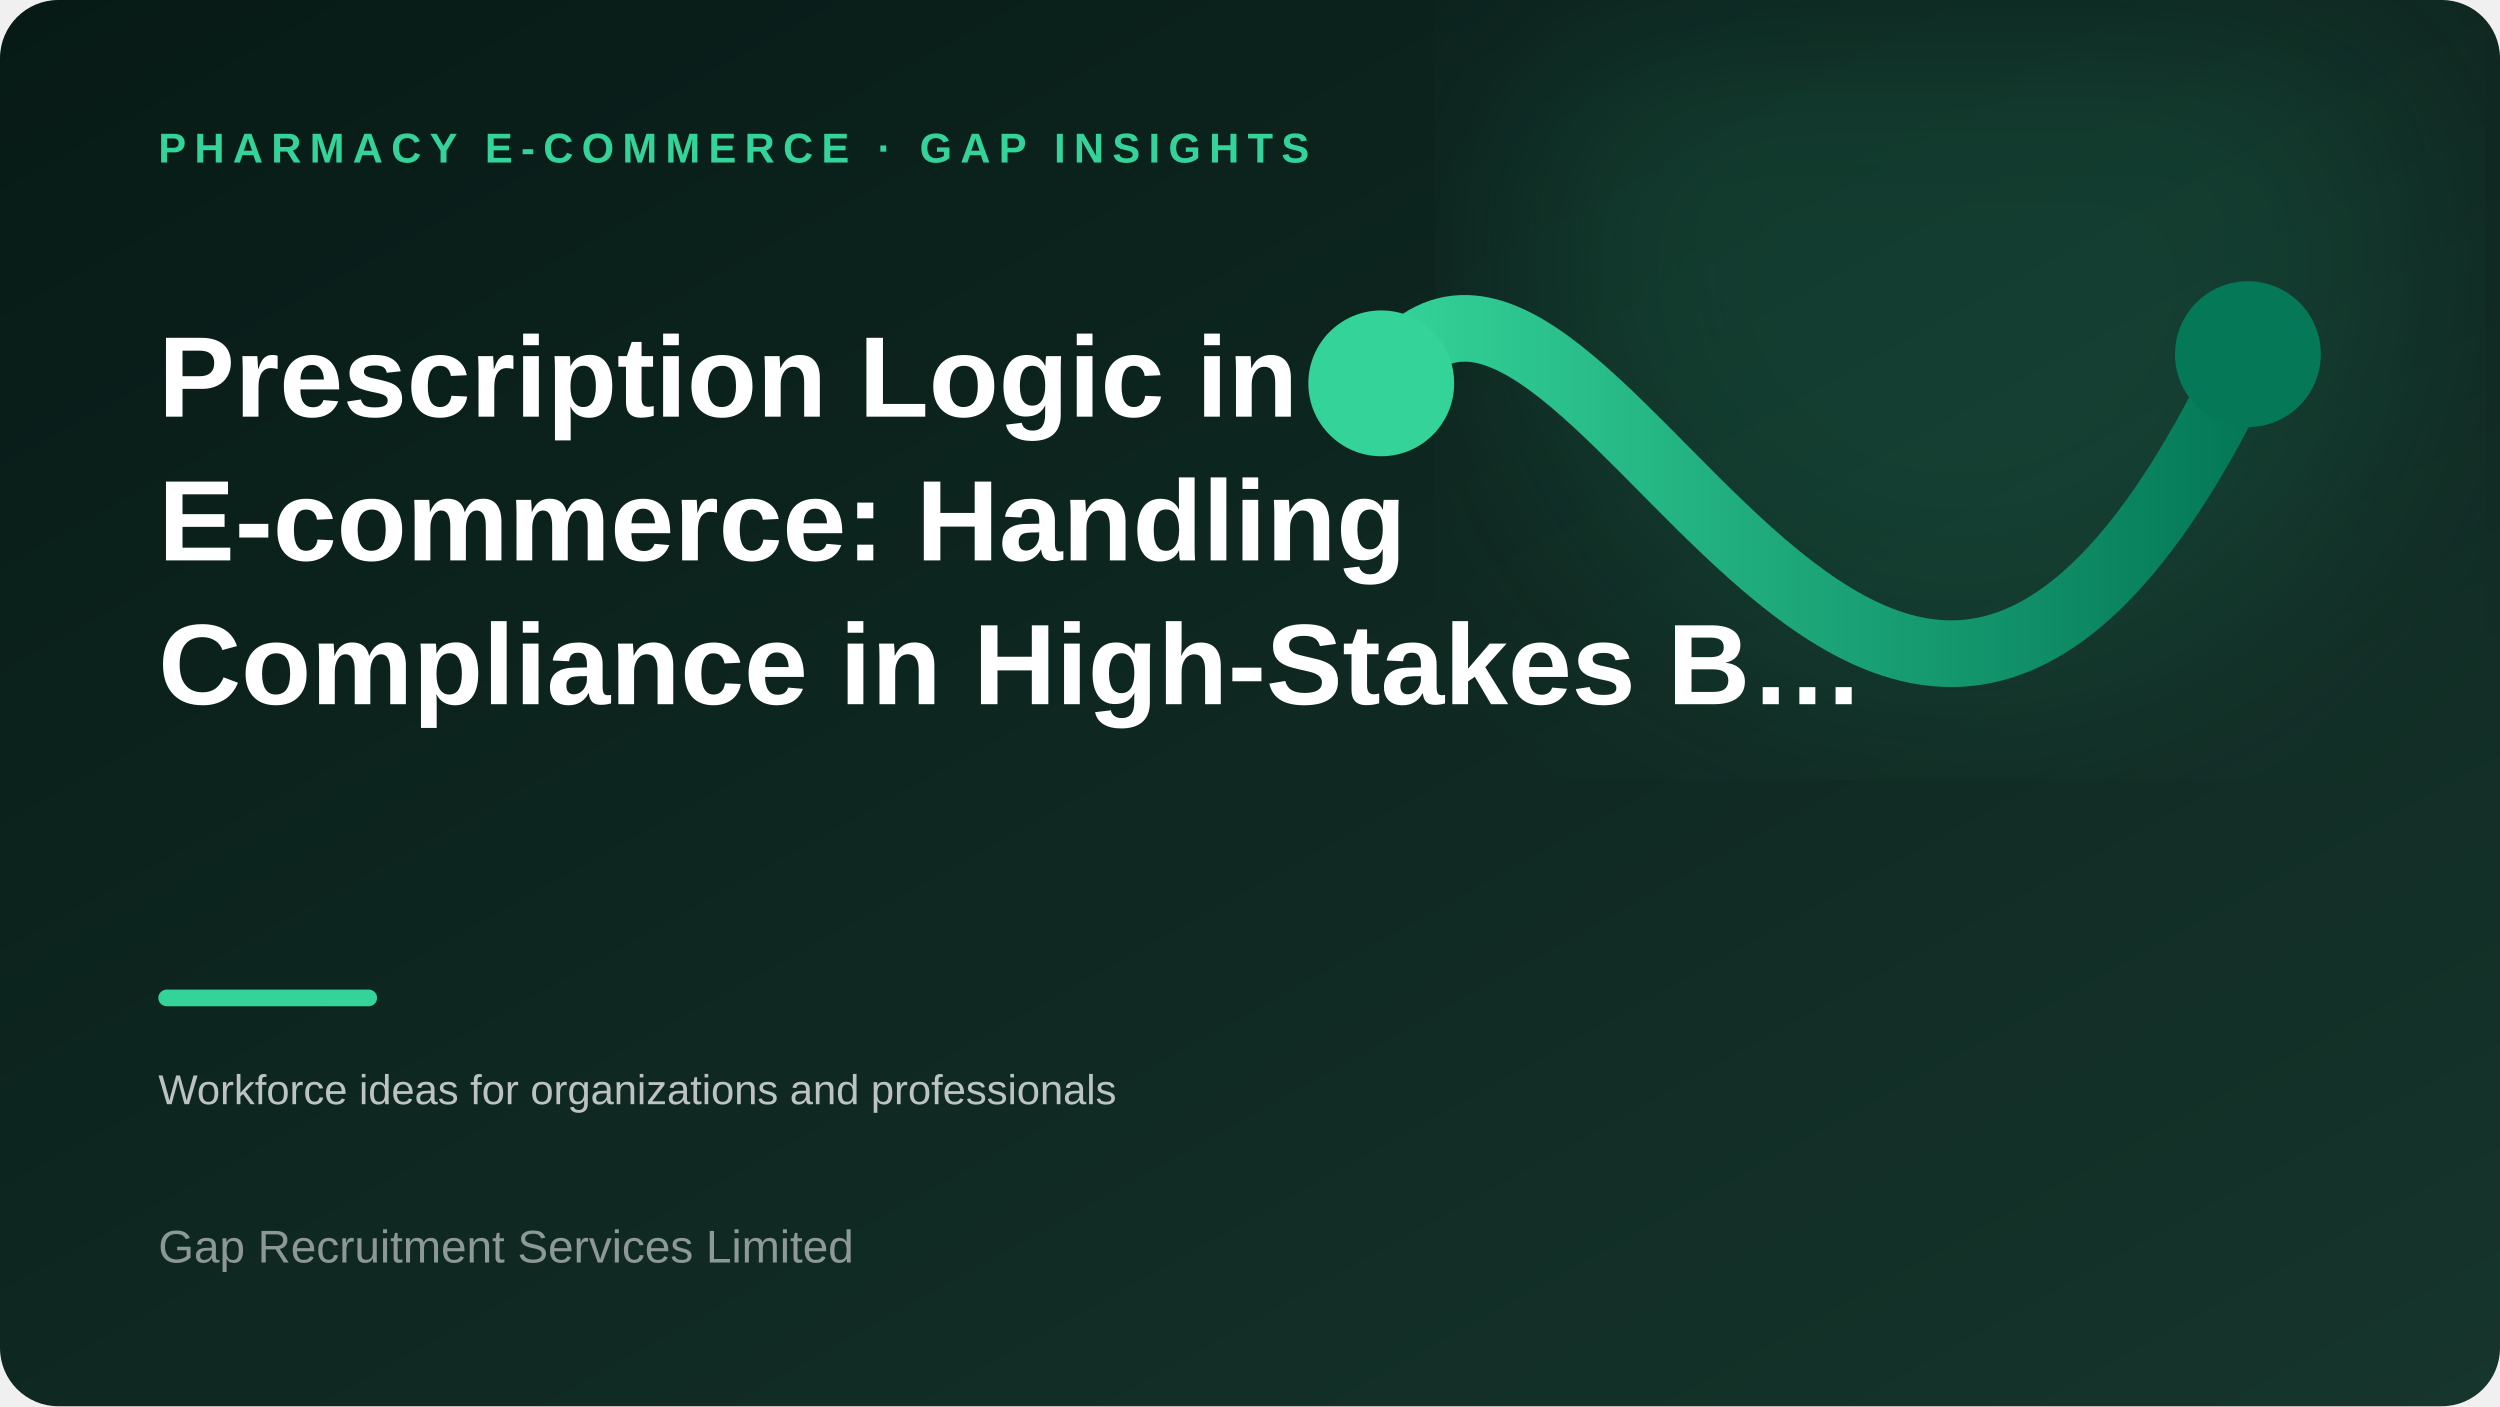
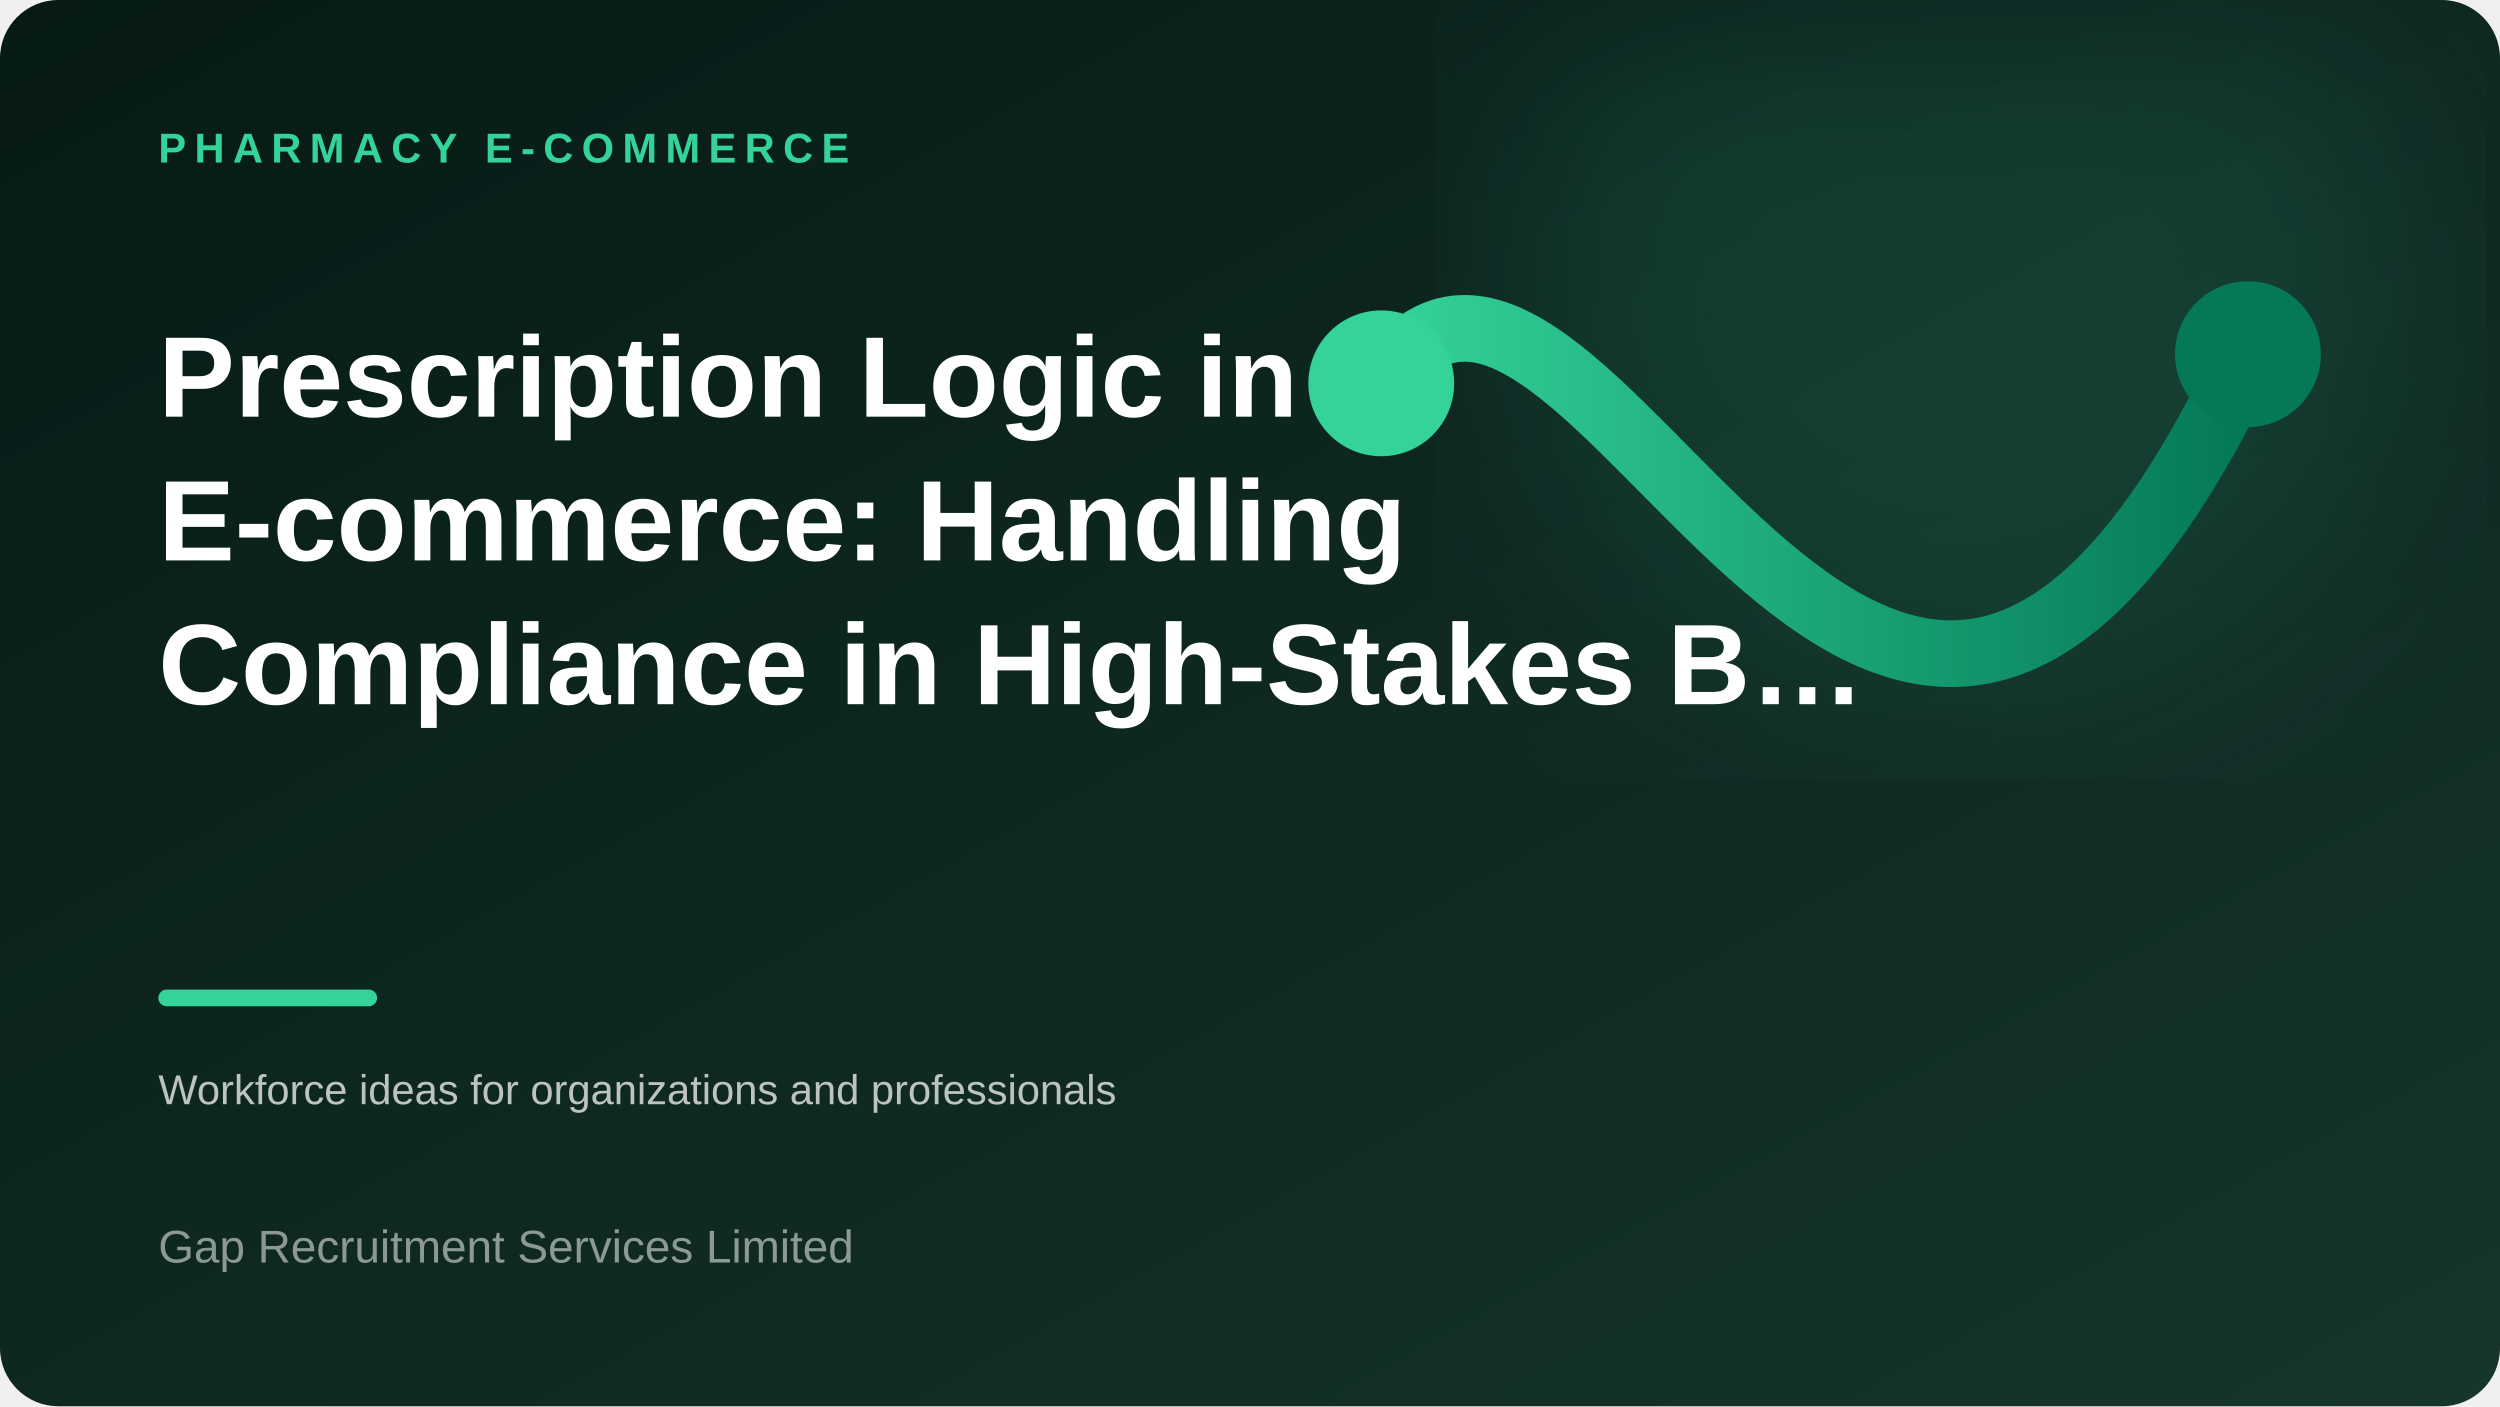
<svg xmlns="http://www.w3.org/2000/svg" width="1200" height="675" viewBox="0 0 1200 675" role="img" aria-labelledby="title desc">
  <defs>
    <linearGradient id="bg" x1="0" y1="0" x2="1" y2="1">
      <stop stop-color="#071A16" />
      <stop offset="1" stop-color="#16352C" />
    </linearGradient>
    <linearGradient id="accent">
      <stop stop-color="#34D399" />
      <stop offset="1" stop-color="#047857" />
    </linearGradient>
    <filter id="blur">
      <feGaussianBlur stdDeviation="55" />
    </filter>
  </defs>
  <rect width="1200" height="675" rx="28" fill="url(#bg)" />
  <circle cx="941" cy="122" r="210" fill="#34D399" opacity=".13" filter="url(#blur)" />
  <path d="M663 184 C760 40 900 550 1079 170" fill="none" stroke="url(#accent)" stroke-width="32" stroke-linecap="round" />
  <circle cx="663" cy="184" r="35" fill="#34D399" />
  <circle cx="1079" cy="170" r="35" fill="#047857" />
-   <text x="76" y="78" fill="#34D399" font-family="Arial, Helvetica, sans-serif" font-size="20" font-weight="700" letter-spacing="4">PHARMACY E-COMMERCE · GAP INSIGHTS</text>
+   <text x="76" y="78" fill="#34D399" font-family="Arial, Helvetica, sans-serif" font-size="20" font-weight="700" letter-spacing="4">PHARMACY E-COMMERCE</text>
  <text x="76" y="200" fill="white" font-family="Arial, Helvetica, sans-serif" font-size="55" font-weight="800">Prescription Logic in</text>
  <text x="76" y="269" fill="white" font-family="Arial, Helvetica, sans-serif" font-size="55" font-weight="800">E-commerce: Handling</text>
  <text x="76" y="338" fill="white" font-family="Arial, Helvetica, sans-serif" font-size="55" font-weight="800">Compliance in High-Stakes B…</text>
  <rect x="76" y="475" width="105" height="8" rx="4" fill="#34D399" />
  <text x="76" y="530" fill="white" opacity=".72" font-family="Arial, Helvetica, sans-serif" font-size="20">Workforce ideas for organizations and professionals</text>
  <text x="76" y="606" fill="white" opacity=".52" font-family="Arial, Helvetica, sans-serif" font-size="22">Gap Recruitment Services Limited</text>
</svg>
